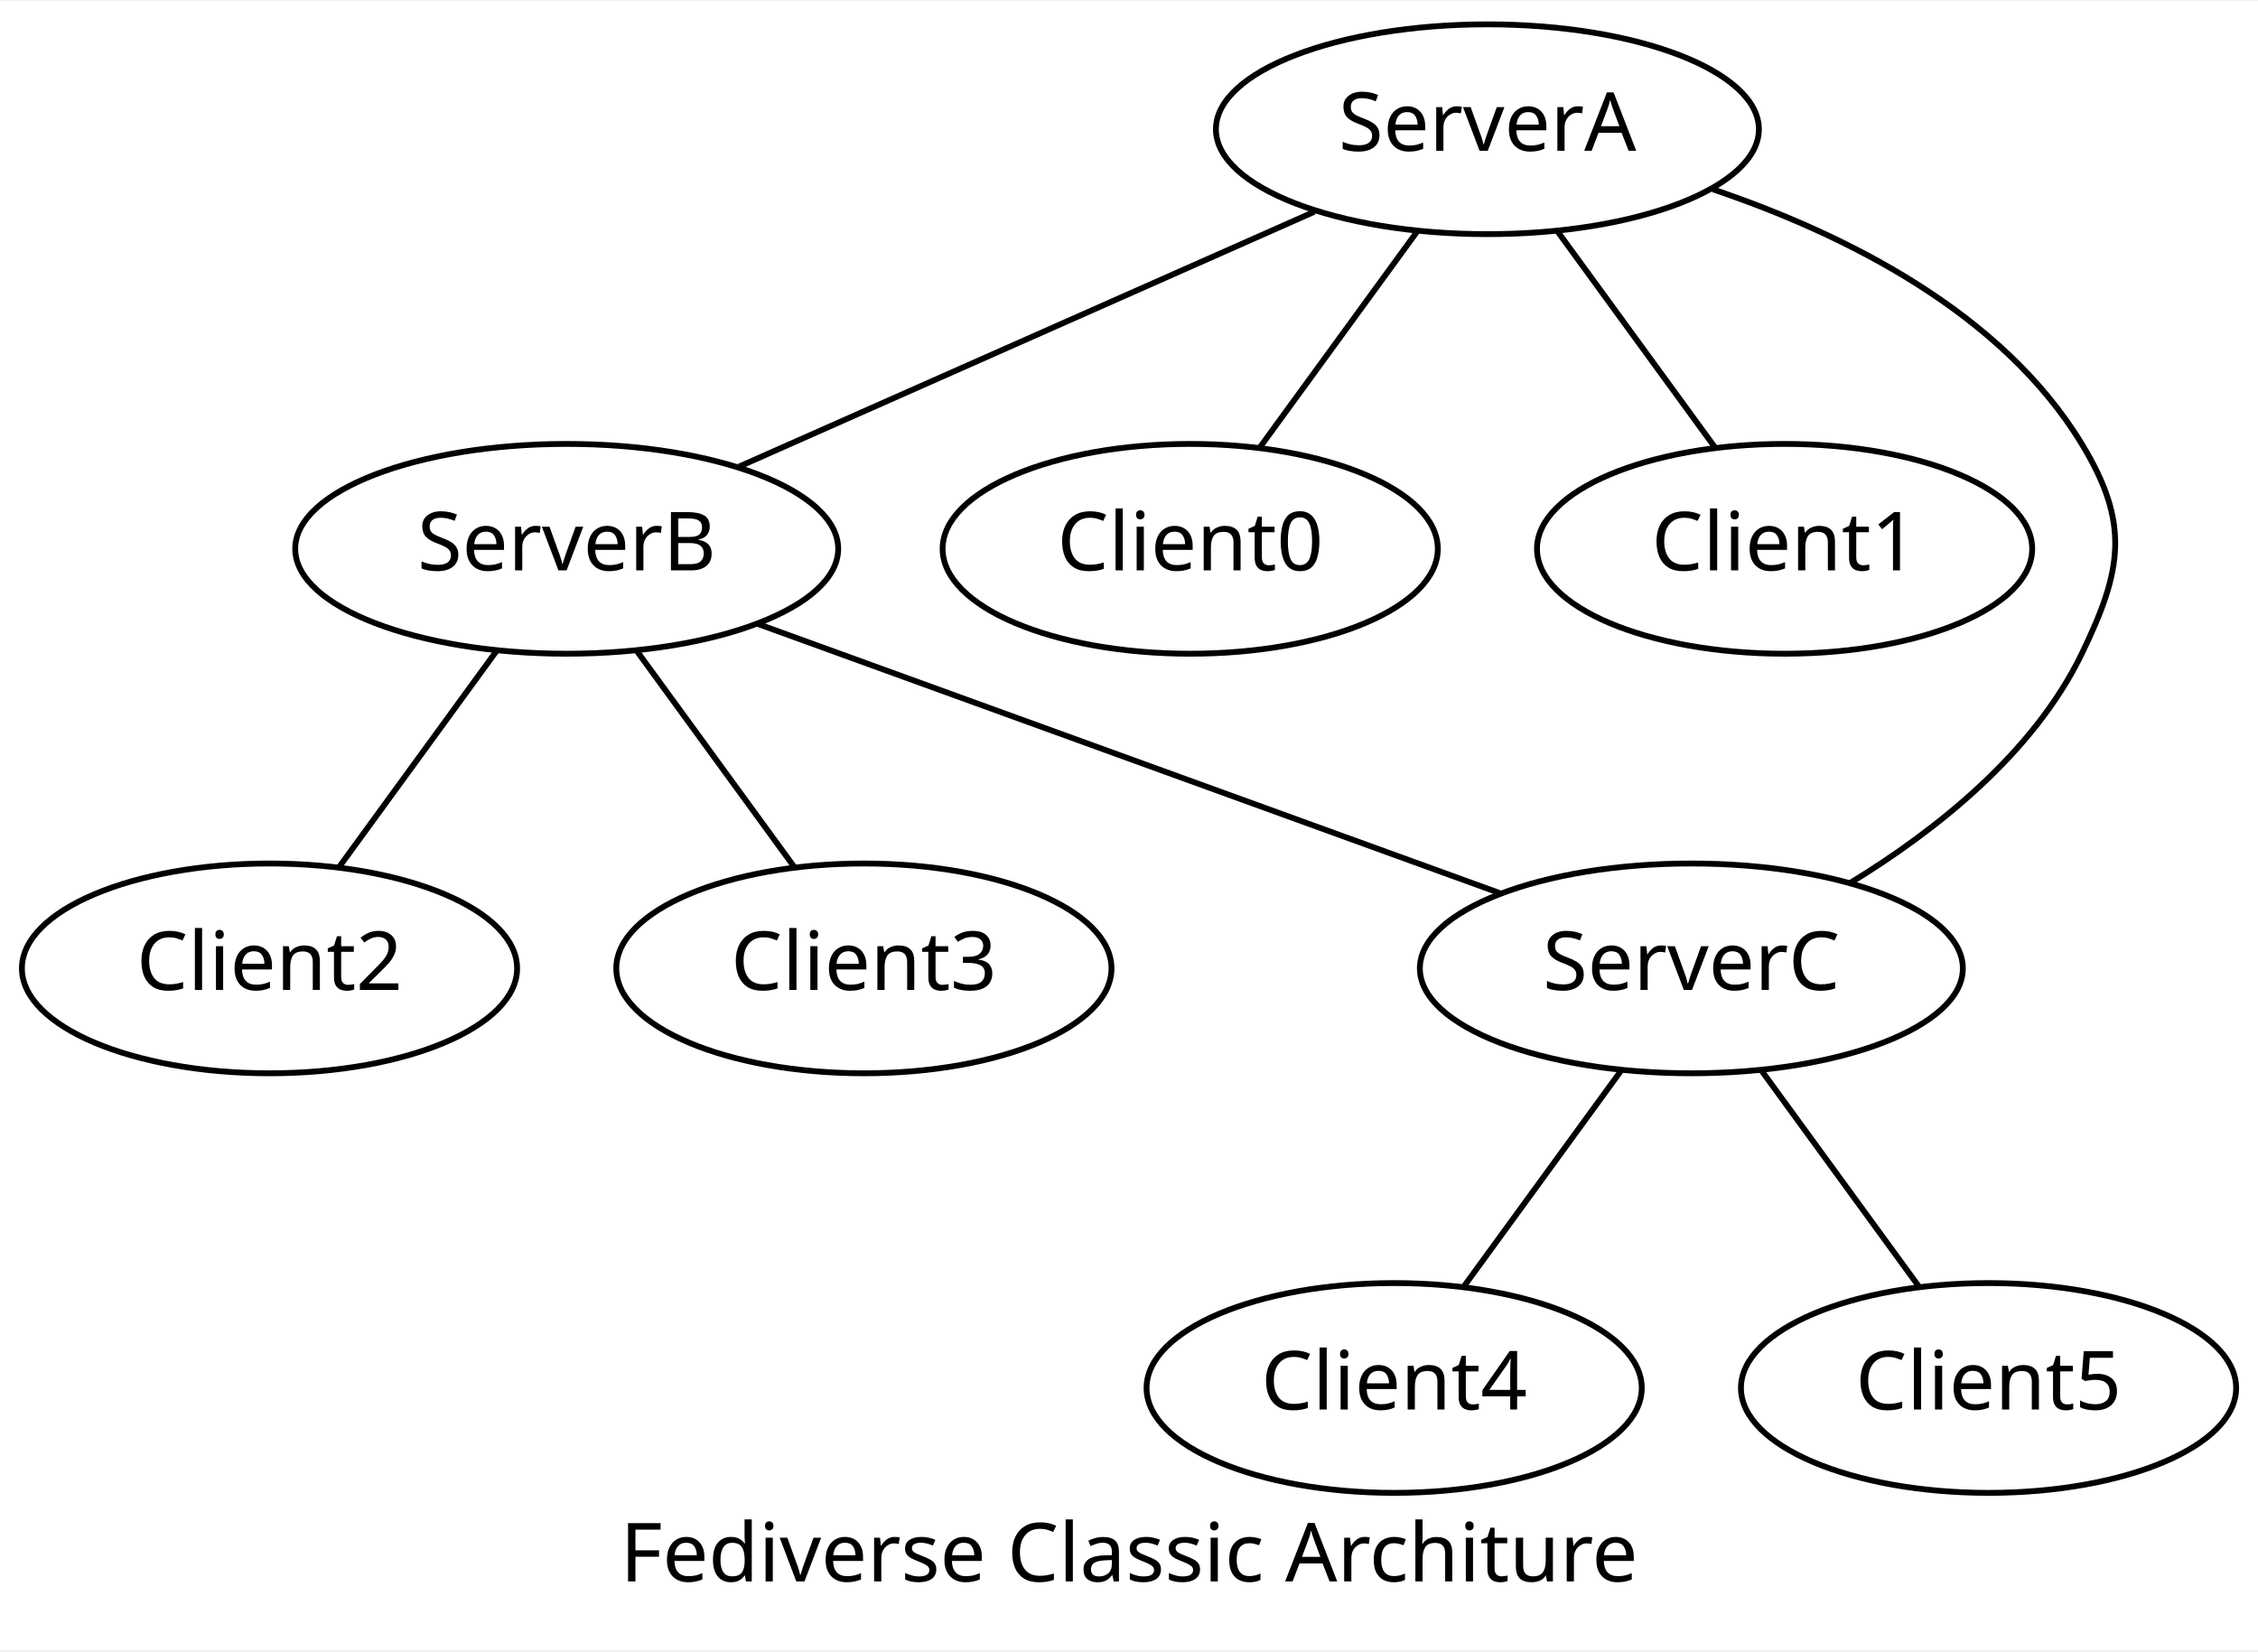
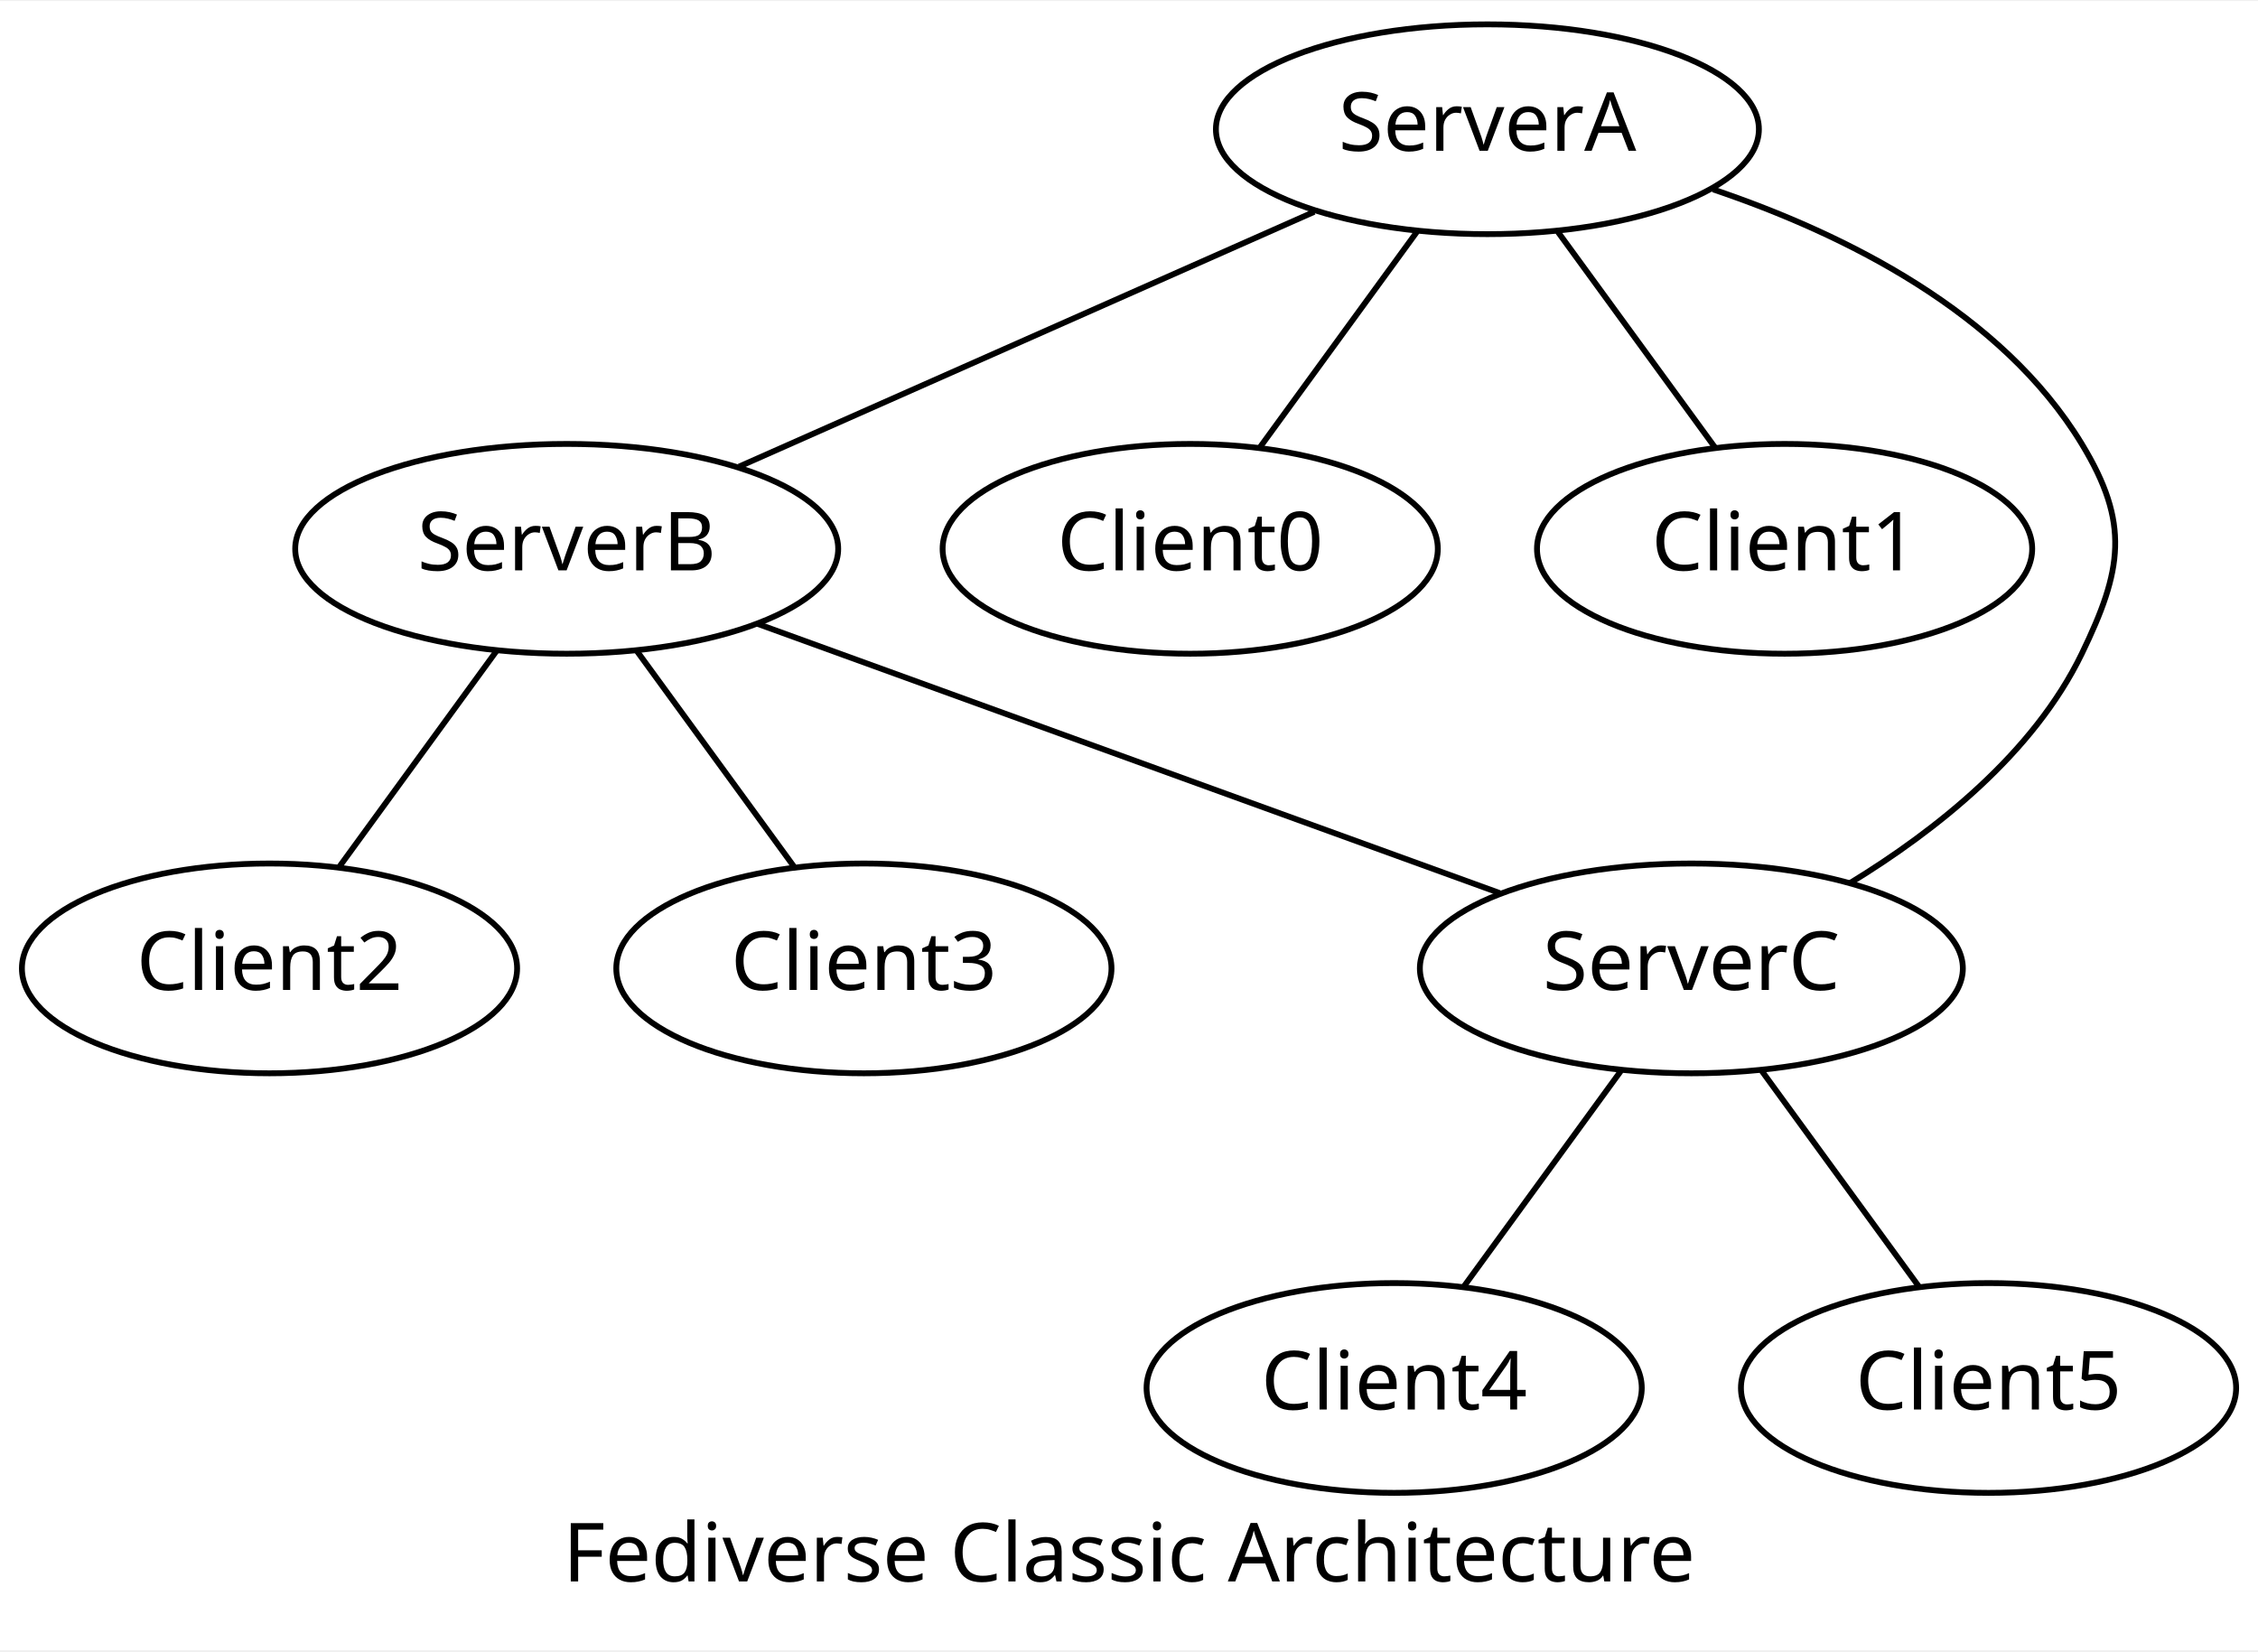
<svg xmlns="http://www.w3.org/2000/svg" width="387pt" height="283pt" viewBox="0.00 0.00 387.49 283.00">
  <g id="graph0" class="graph" transform="scale(1 1) rotate(0) translate(4 279)">
    <polygon fill="white" stroke="transparent" points="-4,4 -4,-279 383.49,-279 383.49,4 -4,4" />
-     <text text-anchor="middle" x="189.75" y="-7.8" font-family="Times-Roman" font-size="14.00">Fediverse Classic Architure</text>
+     <text text-anchor="middle" x="189.75" y="-7.8" font-family="Times-Roman" font-size="14.00">Fediverse Classic Architecture</text>
    <g id="node1" class="node">
      <ellipse fill="none" stroke="black" cx="251.25" cy="-257" rx="46.59" ry="18" />
      <text text-anchor="middle" x="251.25" y="-253.3" font-family="Times-Roman" font-size="14.00">ServerA</text>
    </g>
    <g id="node2" class="node">
      <ellipse fill="none" stroke="black" cx="93.25" cy="-185" rx="46.59" ry="18" />
      <text text-anchor="middle" x="93.25" y="-181.3" font-family="Times-Roman" font-size="14.00">ServerB</text>
    </g>
    <g id="edge1" class="edge">
      <path fill="none" stroke="black" d="M221.53,-242.83C193.28,-230.32 151.04,-211.6 122.83,-199.11" />
    </g>
    <g id="node4" class="node">
      <ellipse fill="none" stroke="black" cx="200.25" cy="-185" rx="42.49" ry="18" />
      <text text-anchor="middle" x="200.25" y="-181.3" font-family="Times-Roman" font-size="14.00">Client0</text>
    </g>
    <g id="edge4" class="edge">
      <path fill="none" stroke="black" d="M239.16,-239.41C231.03,-228.25 220.36,-213.6 212.25,-202.47" />
    </g>
    <g id="node5" class="node">
      <ellipse fill="none" stroke="black" cx="302.25" cy="-185" rx="42.49" ry="18" />
      <text text-anchor="middle" x="302.25" y="-181.3" font-family="Times-Roman" font-size="14.00">Client1</text>
    </g>
    <g id="edge5" class="edge">
      <path fill="none" stroke="black" d="M263.33,-239.41C271.46,-228.25 282.14,-213.6 290.25,-202.47" />
    </g>
    <g id="node3" class="node">
      <ellipse fill="none" stroke="black" cx="286.25" cy="-113" rx="46.59" ry="18" />
      <text text-anchor="middle" x="286.25" y="-109.3" font-family="Times-Roman" font-size="14.00">ServerC</text>
    </g>
    <g id="edge2" class="edge">
      <path fill="none" stroke="black" d="M125.99,-172.13C161.48,-159.25 217.79,-138.83 253.35,-125.93" />
    </g>
    <g id="node6" class="node">
      <ellipse fill="none" stroke="black" cx="42.25" cy="-113" rx="42.49" ry="18" />
      <text text-anchor="middle" x="42.25" y="-109.3" font-family="Times-Roman" font-size="14.00">Client2</text>
    </g>
    <g id="edge6" class="edge">
      <path fill="none" stroke="black" d="M81.16,-167.41C73.03,-156.25 62.36,-141.6 54.25,-130.47" />
    </g>
    <g id="node7" class="node">
      <ellipse fill="none" stroke="black" cx="144.25" cy="-113" rx="42.49" ry="18" />
      <text text-anchor="middle" x="144.25" y="-109.3" font-family="Times-Roman" font-size="14.00">Client3</text>
    </g>
    <g id="edge7" class="edge">
      <path fill="none" stroke="black" d="M105.33,-167.41C113.46,-156.25 124.14,-141.6 132.25,-130.47" />
    </g>
    <g id="edge3" class="edge">
      <path fill="none" stroke="black" d="M313.54,-127.68C328.23,-136.66 344.98,-149.91 353.25,-167 360.22,-181.4 361.55,-189.32 353.25,-203 339.52,-225.6 312.68,-239 289.97,-246.68" />
    </g>
    <g id="node8" class="node">
      <ellipse fill="none" stroke="black" cx="235.25" cy="-41" rx="42.49" ry="18" />
      <text text-anchor="middle" x="235.25" y="-37.3" font-family="Times-Roman" font-size="14.00">Client4</text>
    </g>
    <g id="edge8" class="edge">
      <path fill="none" stroke="black" d="M274.16,-95.41C266.03,-84.25 255.36,-69.6 247.25,-58.47" />
    </g>
    <g id="node9" class="node">
      <ellipse fill="none" stroke="black" cx="337.25" cy="-41" rx="42.49" ry="18" />
      <text text-anchor="middle" x="337.25" y="-37.3" font-family="Times-Roman" font-size="14.00">Client5</text>
    </g>
    <g id="edge9" class="edge">
      <path fill="none" stroke="black" d="M298.33,-95.41C306.46,-84.25 317.14,-69.6 325.25,-58.47" />
    </g>
  </g>
</svg>
